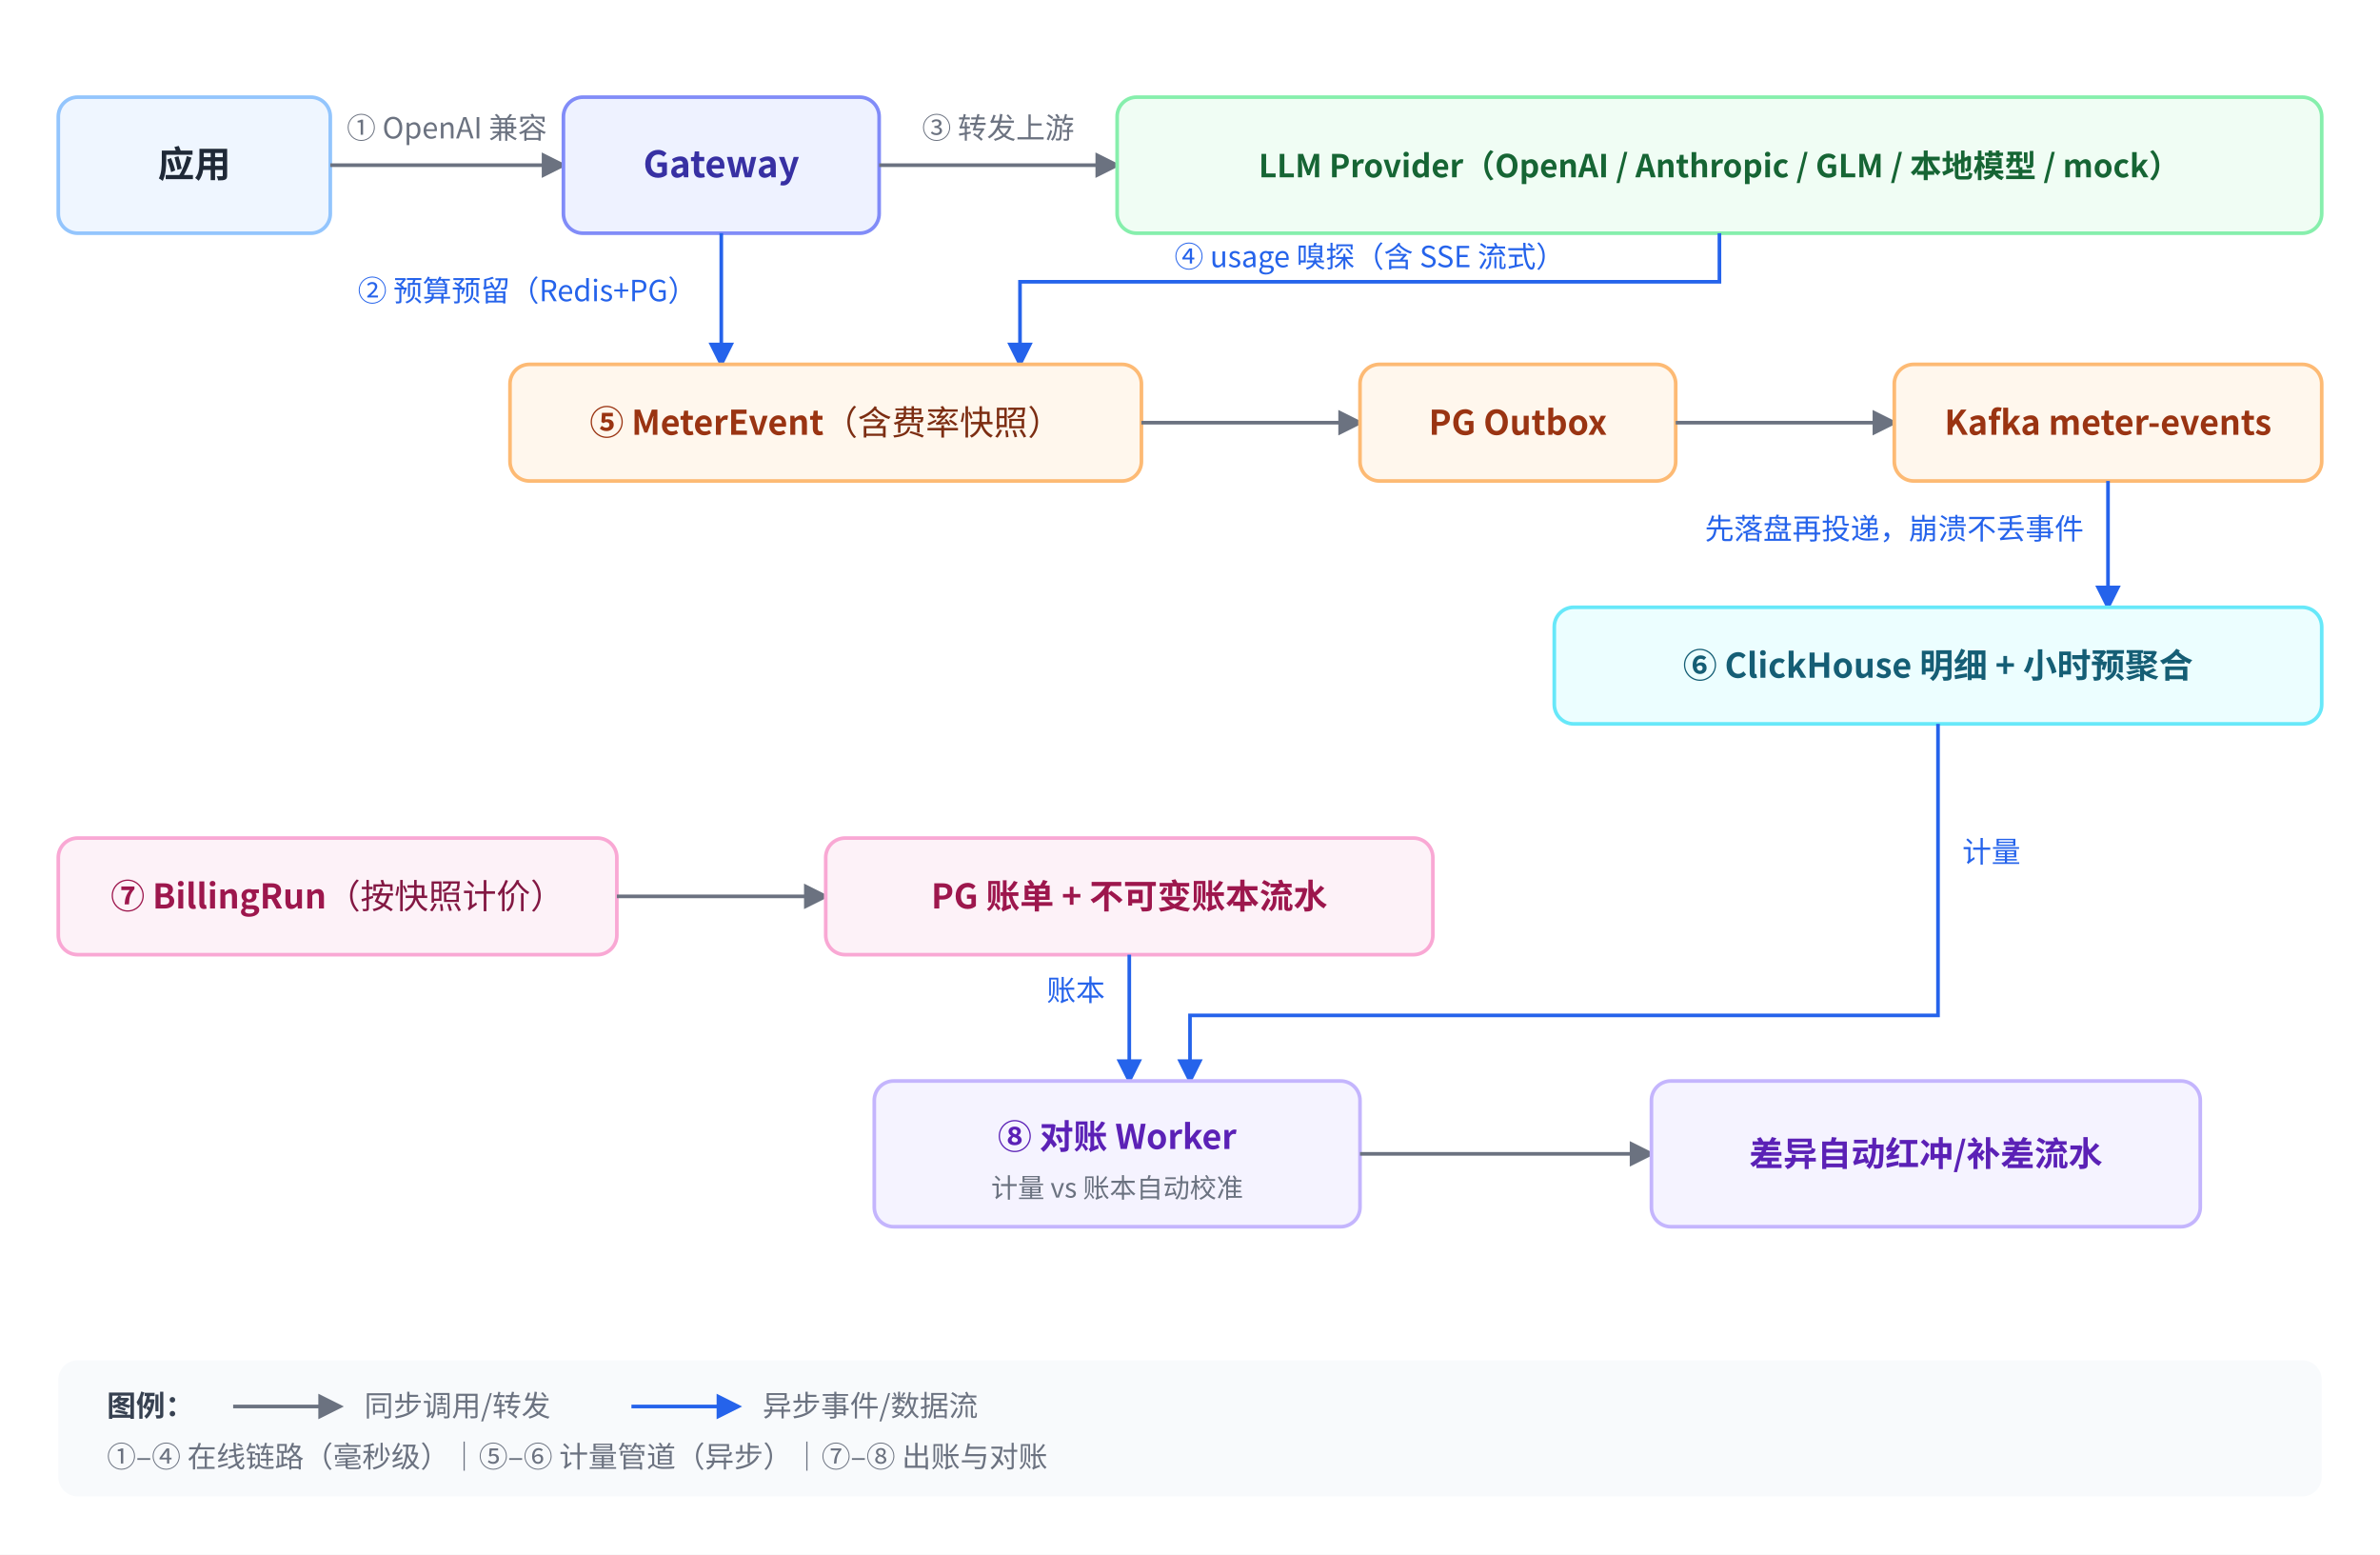
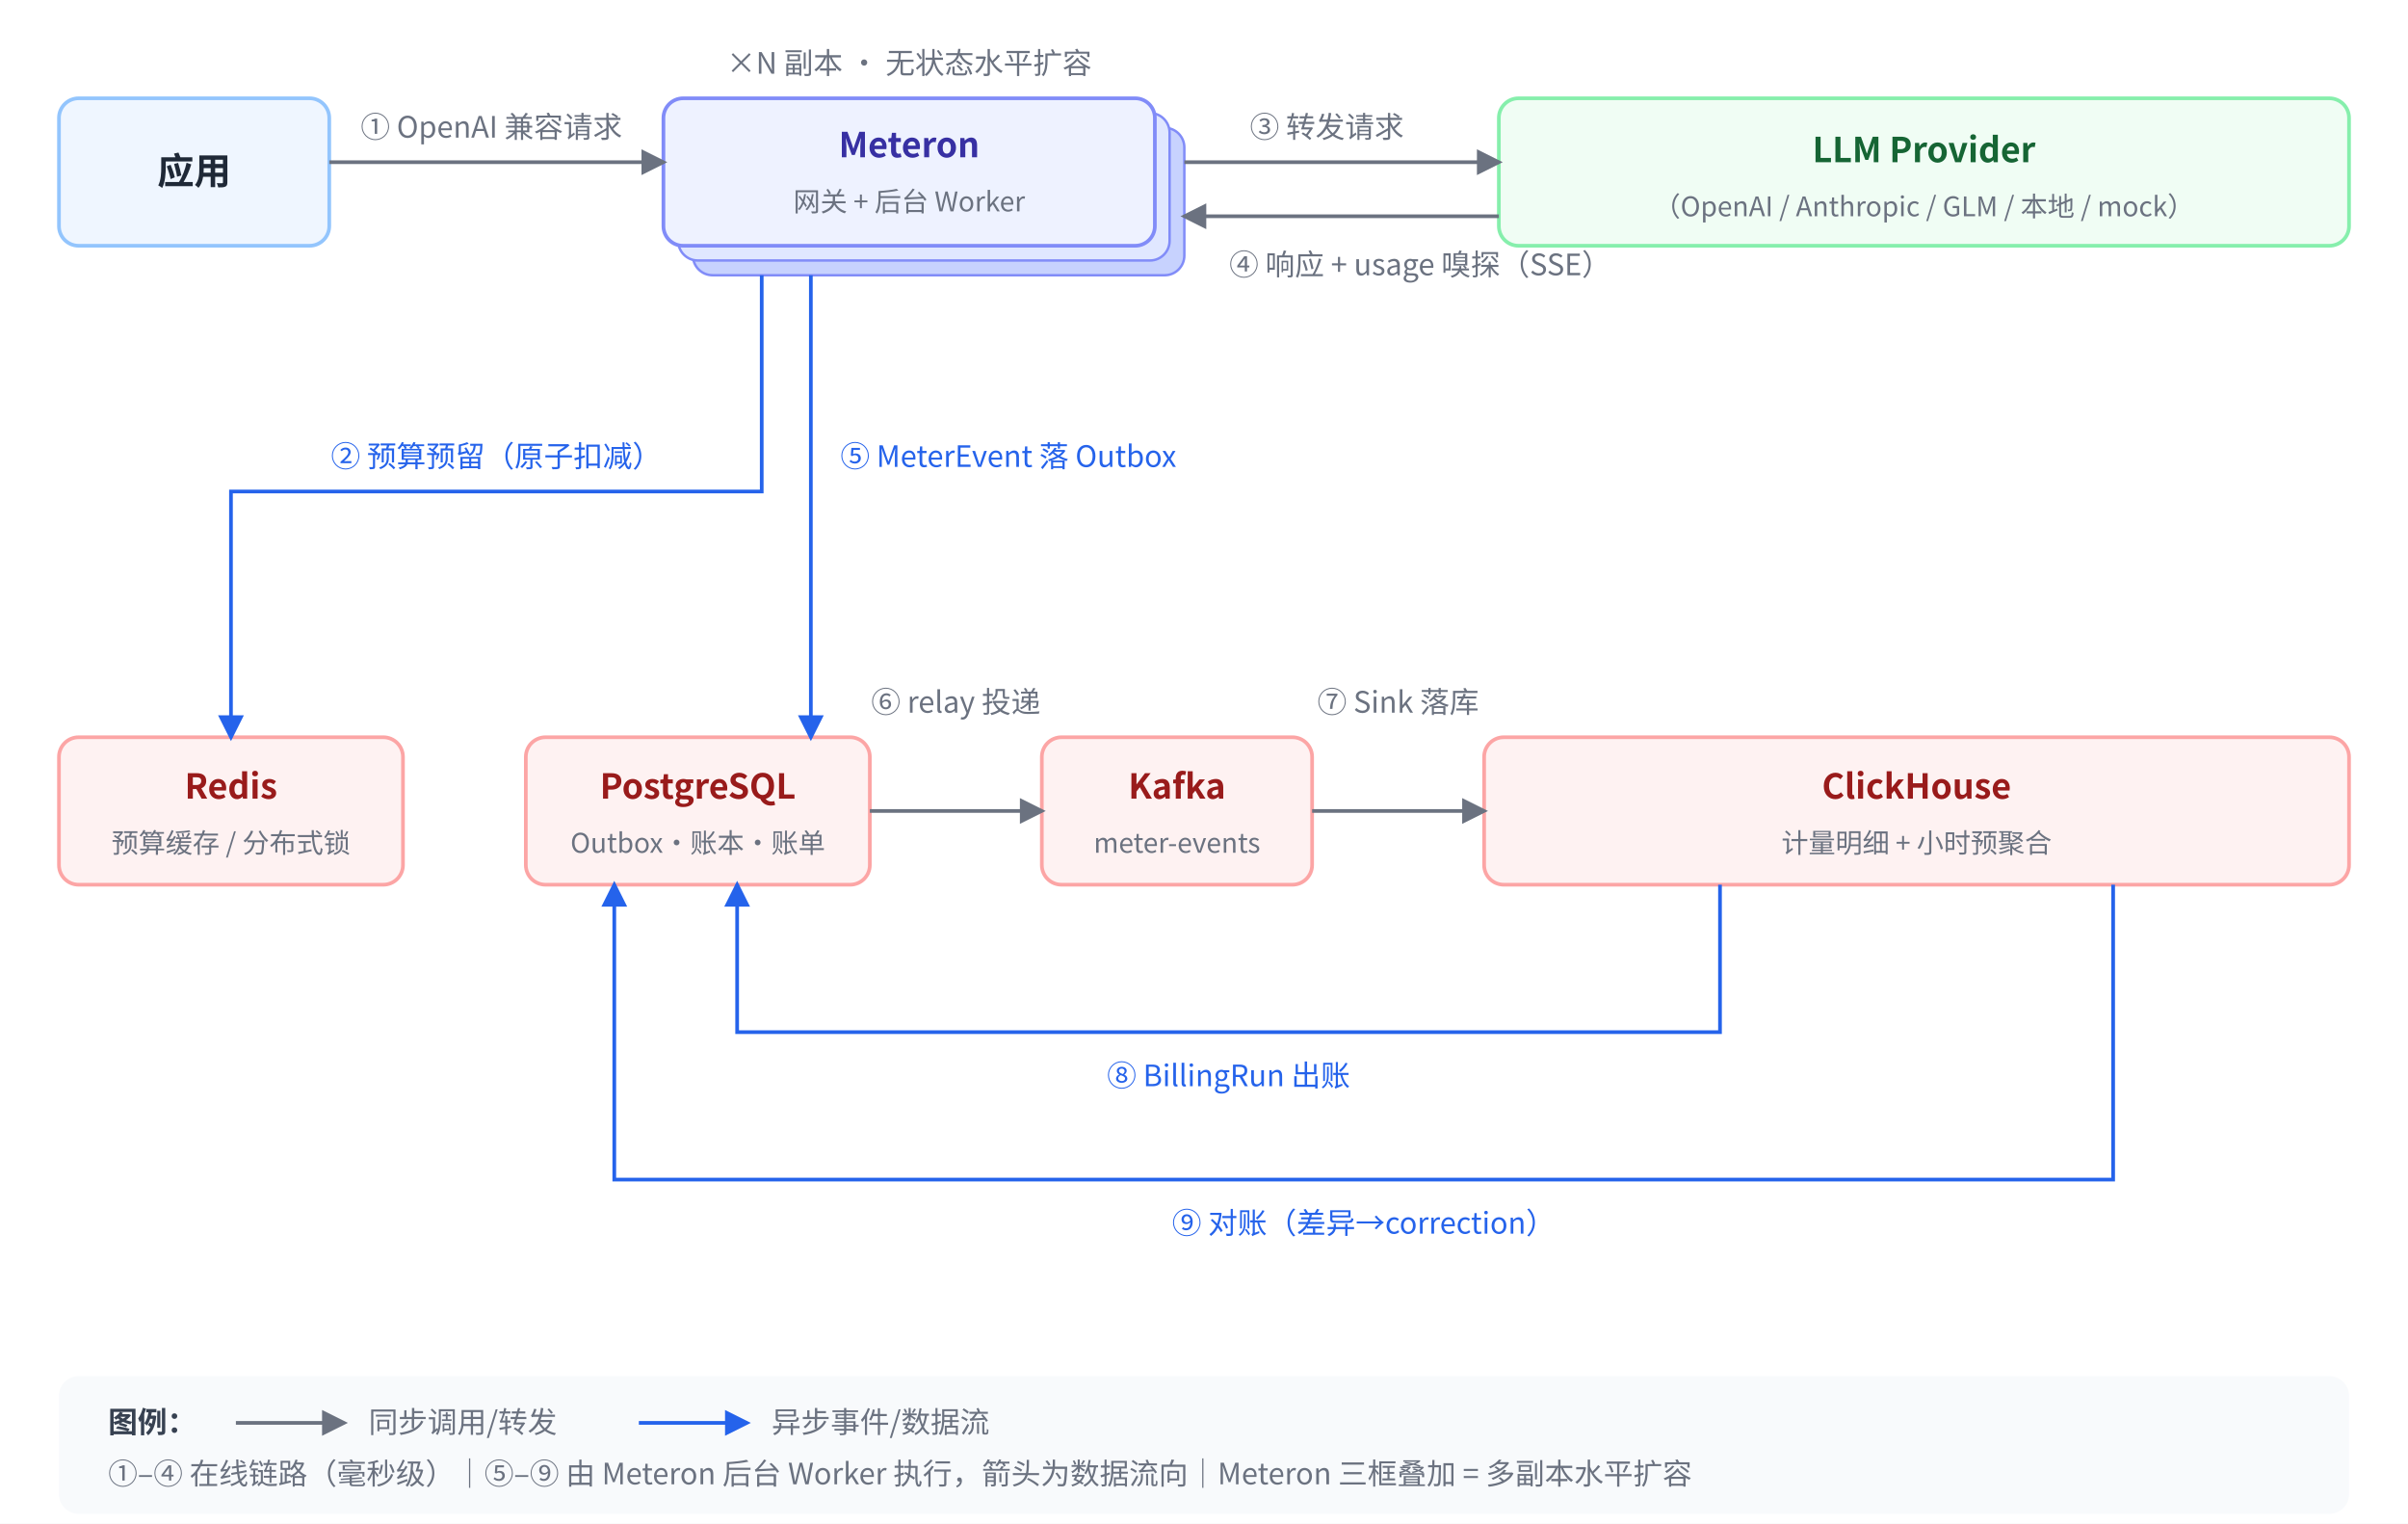
- <svg xmlns="http://www.w3.org/2000/svg" width="980" height="640" viewBox="0 0 980 640" font-family="-apple-system,'Segoe UI','PingFang SC','Hiragino Sans GB','Microsoft YaHei','Noto Sans CJK SC',sans-serif">
+ <svg xmlns="http://www.w3.org/2000/svg" width="980" height="620" viewBox="0 0 980 620" font-family="-apple-system,'Segoe UI','PingFang SC','Hiragino Sans GB','Microsoft YaHei','Noto Sans CJK SC',sans-serif">
  <defs>
    <marker id="arrow" viewBox="0 0 10 10" refX="8.5" refY="5" markerWidth="7" markerHeight="7" orient="auto-start-reverse">
      <path d="M0,0 L10,5 L0,10 Z" fill="#6B7280" />
    </marker>
    <marker id="arrowBlue" viewBox="0 0 10 10" refX="8.5" refY="5" markerWidth="7" markerHeight="7" orient="auto-start-reverse">
      <path d="M0,0 L10,5 L0,10 Z" fill="#2563EB" />
    </marker>
  </defs>
-   <rect width="980" height="640" fill="#FFFFFF" />
-   <rect x="24" y="40" width="112" height="56" rx="8" fill="#EFF6FF" stroke="#93C5FD" stroke-width="1.5" />
-   <text x="80" y="73" text-anchor="middle" font-size="15" font-weight="600" fill="#1F2937">应用</text>
-   <line x1="136" y1="68" x2="232" y2="68" stroke="#6B7280" stroke-width="1.5" marker-end="url(#arrow)" />
-   <text x="184" y="57" text-anchor="middle" font-size="12" fill="#6B7280">① OpenAI 兼容</text>
-   <rect x="232" y="40" width="130" height="56" rx="8" fill="#EEF2FF" stroke="#818CF8" stroke-width="1.5" />
-   <text x="297" y="73" text-anchor="middle" font-size="15" font-weight="600" fill="#3730A3">Gateway</text>
-   <line x1="362" y1="68" x2="460" y2="68" stroke="#6B7280" stroke-width="1.5" marker-end="url(#arrow)" />
-   <text x="411" y="57" text-anchor="middle" font-size="12" fill="#6B7280">③ 转发上游</text>
-   <rect x="460" y="40" width="496" height="56" rx="8" fill="#F0FDF4" stroke="#86EFAC" stroke-width="1.5" />
-   <text x="708" y="73" text-anchor="middle" font-size="13" font-weight="600" fill="#166534">LLM Provider（OpenAI / Anthropic / GLM / 本地模型 / mock）</text>
-   <path d="M 297 96 V 150" stroke="#2563EB" stroke-width="1.5" fill="none" marker-end="url(#arrowBlue)" />
-   <text x="287" y="124" text-anchor="end" font-size="12" fill="#2563EB">② 预算预留（Redis+PG）</text>
-   <path d="M 708 96 V 116 H 420 V 150" stroke="#2563EB" stroke-width="1.5" fill="none" marker-end="url(#arrowBlue)" />
-   <text x="564" y="110" text-anchor="middle" font-size="12" fill="#2563EB">④ usage 嗅探（含 SSE 流式）</text>
-   <rect x="210" y="150" width="260" height="48" rx="8" fill="#FFF7ED" stroke="#FDBA74" stroke-width="1.5" />
-   <text x="340" y="179" text-anchor="middle" font-size="14" font-weight="600" fill="#9A3412">⑤ MeterEvent<tspan font-weight="400" fill="#7C2D12">（含费率快照）</tspan>
-   </text>
-   <line x1="470" y1="174" x2="560" y2="174" stroke="#6B7280" stroke-width="1.5" marker-end="url(#arrow)" />
-   <rect x="560" y="150" width="130" height="48" rx="8" fill="#FFF7ED" stroke="#FDBA74" stroke-width="1.5" />
-   <text x="625" y="179" text-anchor="middle" font-size="14" font-weight="600" fill="#9A3412">PG Outbox</text>
-   <line x1="690" y1="174" x2="780" y2="174" stroke="#6B7280" stroke-width="1.5" marker-end="url(#arrow)" />
-   <rect x="780" y="150" width="176" height="48" rx="8" fill="#FFF7ED" stroke="#FDBA74" stroke-width="1.5" />
-   <text x="868" y="179" text-anchor="middle" font-size="14" font-weight="600" fill="#9A3412">Kafka meter-events</text>
-   <path d="M 868 198 V 250" stroke="#2563EB" stroke-width="1.5" fill="none" marker-end="url(#arrowBlue)" />
-   <text x="858" y="222" text-anchor="end" font-size="12" fill="#2563EB">先落盘再投递，崩溃不丢事件</text>
-   <rect x="640" y="250" width="316" height="48" rx="8" fill="#ECFEFF" stroke="#67E8F9" stroke-width="1.5" />
-   <text x="798" y="279" text-anchor="middle" font-size="14" font-weight="600" fill="#155E75">⑥ ClickHouse 明细 + 小时预聚合</text>
-   <rect x="24" y="345" width="230" height="48" rx="8" fill="#FDF2F8" stroke="#F9A8D4" stroke-width="1.5" />
-   <text x="139" y="374" text-anchor="middle" font-size="14" font-weight="600" fill="#9D174D">⑦ BillingRun<tspan font-weight="400" fill="#831843">（按快照计价）</tspan>
-   </text>
-   <line x1="254" y1="369" x2="340" y2="369" stroke="#6B7280" stroke-width="1.5" marker-end="url(#arrow)" />
-   <rect x="340" y="345" width="250" height="48" rx="8" fill="#FDF2F8" stroke="#F9A8D4" stroke-width="1.5" />
-   <text x="465" y="374" text-anchor="middle" font-size="14" font-weight="600" fill="#9D174D">PG 账单 + 不可变账本流水</text>
-   <path d="M 798 298 V 418 H 490 V 445" stroke="#2563EB" stroke-width="1.5" fill="none" marker-end="url(#arrowBlue)" />
-   <text x="808" y="355" font-size="12" fill="#2563EB">计量</text>
-   <path d="M 465 393 V 445" stroke="#2563EB" stroke-width="1.5" fill="none" marker-end="url(#arrowBlue)" />
-   <text x="455" y="412" text-anchor="end" font-size="12" fill="#2563EB">账本</text>
-   <rect x="360" y="445" width="200" height="60" rx="8" fill="#F5F3FF" stroke="#C4B5FD" stroke-width="1.5" />
-   <text x="460" y="473" text-anchor="middle" font-size="14" font-weight="600" fill="#5B21B6">⑧ 对账 Worker</text>
-   <text x="460" y="493" text-anchor="middle" font-size="11" fill="#6B7280">计量 vs 账本自动校准</text>
-   <line x1="560" y1="475" x2="680" y2="475" stroke="#6B7280" stroke-width="1.5" marker-end="url(#arrow)" />
-   <rect x="680" y="445" width="226" height="60" rx="8" fill="#F5F3FF" stroke="#C4B5FD" stroke-width="1.5" />
-   <text x="793" y="480" text-anchor="middle" font-size="14" font-weight="600" fill="#5B21B6">差异自动红冲/补差流水</text>
+   <rect width="980" height="620" fill="#FFFFFF" />
+   <rect x="24" y="40" width="110" height="60" rx="8" fill="#EFF6FF" stroke="#93C5FD" stroke-width="1.5" />
+   <text x="79" y="75" text-anchor="middle" font-size="15" font-weight="600" fill="#1F2937">应用</text>
+   <rect x="282" y="52" width="200" height="60" rx="8" fill="#C7D2FE" stroke="#818CF8" stroke-width="1" />
+   <rect x="276" y="46" width="200" height="60" rx="8" fill="#E0E7FF" stroke="#818CF8" stroke-width="1" />
+   <rect x="270" y="40" width="200" height="60" rx="8" fill="#EEF2FF" stroke="#818CF8" stroke-width="1.5" />
+   <text x="370" y="64" text-anchor="middle" font-size="14" font-weight="600" fill="#3730A3">Meteron</text>
+   <text x="370" y="86" text-anchor="middle" font-size="11" fill="#6B7280">网关 + 后台 Worker</text>
+   <text x="370" y="30" text-anchor="middle" font-size="12" fill="#6B7280">×N 副本 · 无状态水平扩容</text>
+   <rect x="610" y="40" width="346" height="60" rx="8" fill="#F0FDF4" stroke="#86EFAC" stroke-width="1.5" />
+   <text x="783" y="66" text-anchor="middle" font-size="14" font-weight="600" fill="#166534">LLM Provider</text>
+   <text x="783" y="88" text-anchor="middle" font-size="11" fill="#6B7280">（OpenAI / Anthropic / GLM / 本地 / mock）</text>
+   <rect x="24" y="300" width="140" height="60" rx="8" fill="#FEF2F2" stroke="#FCA5A5" stroke-width="1.5" />
+   <text x="94" y="325" text-anchor="middle" font-size="14" font-weight="600" fill="#991B1B">Redis</text>
+   <text x="94" y="347" text-anchor="middle" font-size="11" fill="#6B7280">预算缓存 / 分布式锁</text>
+   <rect x="214" y="300" width="140" height="60" rx="8" fill="#FEF2F2" stroke="#FCA5A5" stroke-width="1.5" />
+   <text x="284" y="325" text-anchor="middle" font-size="14" font-weight="600" fill="#991B1B">PostgreSQL</text>
+   <text x="284" y="347" text-anchor="middle" font-size="11" fill="#6B7280">Outbox·账本·账单</text>
+   <rect x="424" y="300" width="110" height="60" rx="8" fill="#FEF2F2" stroke="#FCA5A5" stroke-width="1.5" />
+   <text x="479" y="325" text-anchor="middle" font-size="14" font-weight="600" fill="#991B1B">Kafka</text>
+   <text x="479" y="347" text-anchor="middle" font-size="11" fill="#6B7280">meter-events</text>
+   <rect x="604" y="300" width="352" height="60" rx="8" fill="#FEF2F2" stroke="#FCA5A5" stroke-width="1.5" />
+   <text x="780" y="325" text-anchor="middle" font-size="14" font-weight="600" fill="#991B1B">ClickHouse</text>
+   <text x="780" y="347" text-anchor="middle" font-size="11" fill="#6B7280">计量明细 + 小时预聚合</text>
+   <line x1="134" y1="66" x2="270" y2="66" stroke="#6B7280" stroke-width="1.5" marker-end="url(#arrow)" />
+   <text x="200" y="56" text-anchor="middle" font-size="12" fill="#6B7280">① OpenAI 兼容请求</text>
+   <line x1="482" y1="66" x2="610" y2="66" stroke="#6B7280" stroke-width="1.5" marker-end="url(#arrow)" />
+   <text x="540" y="56" text-anchor="middle" font-size="12" fill="#6B7280">③ 转发请求</text>
+   <line x1="610" y1="88" x2="482" y2="88" stroke="#6B7280" stroke-width="1.5" marker-end="url(#arrow)" />
+   <text x="578" y="112" text-anchor="middle" font-size="12" fill="#6B7280">④ 响应 + usage 嗅探（SSE）</text>
+   <path d="M 310 112 V 200 H 94 V 300" stroke="#2563EB" stroke-width="1.5" fill="none" marker-end="url(#arrowBlue)" />
+   <text x="202" y="190" text-anchor="middle" font-size="12" fill="#2563EB">② 预算预留（原子扣减）</text>
+   <line x1="330" y1="112" x2="330" y2="300" stroke="#2563EB" stroke-width="1.5" marker-end="url(#arrowBlue)" />
+   <text x="342" y="190" font-size="12" fill="#2563EB">⑤ MeterEvent 落 Outbox</text>
+   <line x1="354" y1="330" x2="424" y2="330" stroke="#6B7280" stroke-width="1.5" marker-end="url(#arrow)" />
+   <text x="389" y="290" text-anchor="middle" font-size="12" fill="#6B7280">⑥ relay 投递</text>
+   <line x1="534" y1="330" x2="604" y2="330" stroke="#6B7280" stroke-width="1.5" marker-end="url(#arrow)" />
+   <text x="569" y="290" text-anchor="middle" font-size="12" fill="#6B7280">⑦ Sink 落库</text>
+   <path d="M 700 360 V 420 H 300 V 360" stroke="#2563EB" stroke-width="1.5" fill="none" marker-end="url(#arrowBlue)" />
+   <text x="500" y="442" text-anchor="middle" font-size="12" fill="#2563EB">⑧ BillingRun 出账</text>
+   <path d="M 860 360 V 480 H 250 V 360" stroke="#2563EB" stroke-width="1.5" fill="none" marker-end="url(#arrowBlue)" />
+   <text x="555" y="502" text-anchor="middle" font-size="12" fill="#2563EB">⑨ 对账（差异→correction）</text>
  <g font-size="12" fill="#6B7280">
    <rect x="24" y="560" width="932" height="56" rx="8" fill="#F8FAFC" />
    <text x="44" y="583" font-weight="600" fill="#374151">图例：</text>
    <line x1="96" y1="579" x2="140" y2="579" stroke="#6B7280" stroke-width="1.5" marker-end="url(#arrow)" />
    <text x="150" y="583">同步调用/转发</text>
    <line x1="260" y1="579" x2="304" y2="579" stroke="#2563EB" stroke-width="1.5" marker-end="url(#arrowBlue)" />
    <text x="314" y="583">异步事件/数据流</text>
-     <text x="44" y="604">①–④ 在线链路（毫秒级）｜⑤–⑥ 计量管道（异步）｜⑦–⑧ 出账与对账</text>
+     <text x="44" y="604">①–④ 在线链路（毫秒级）｜⑤–⑨ 由 Meteron 后台 Worker 执行，箭头为数据流向｜Meteron 三框叠加 = 多副本水平扩容</text>
  </g>
</svg>
